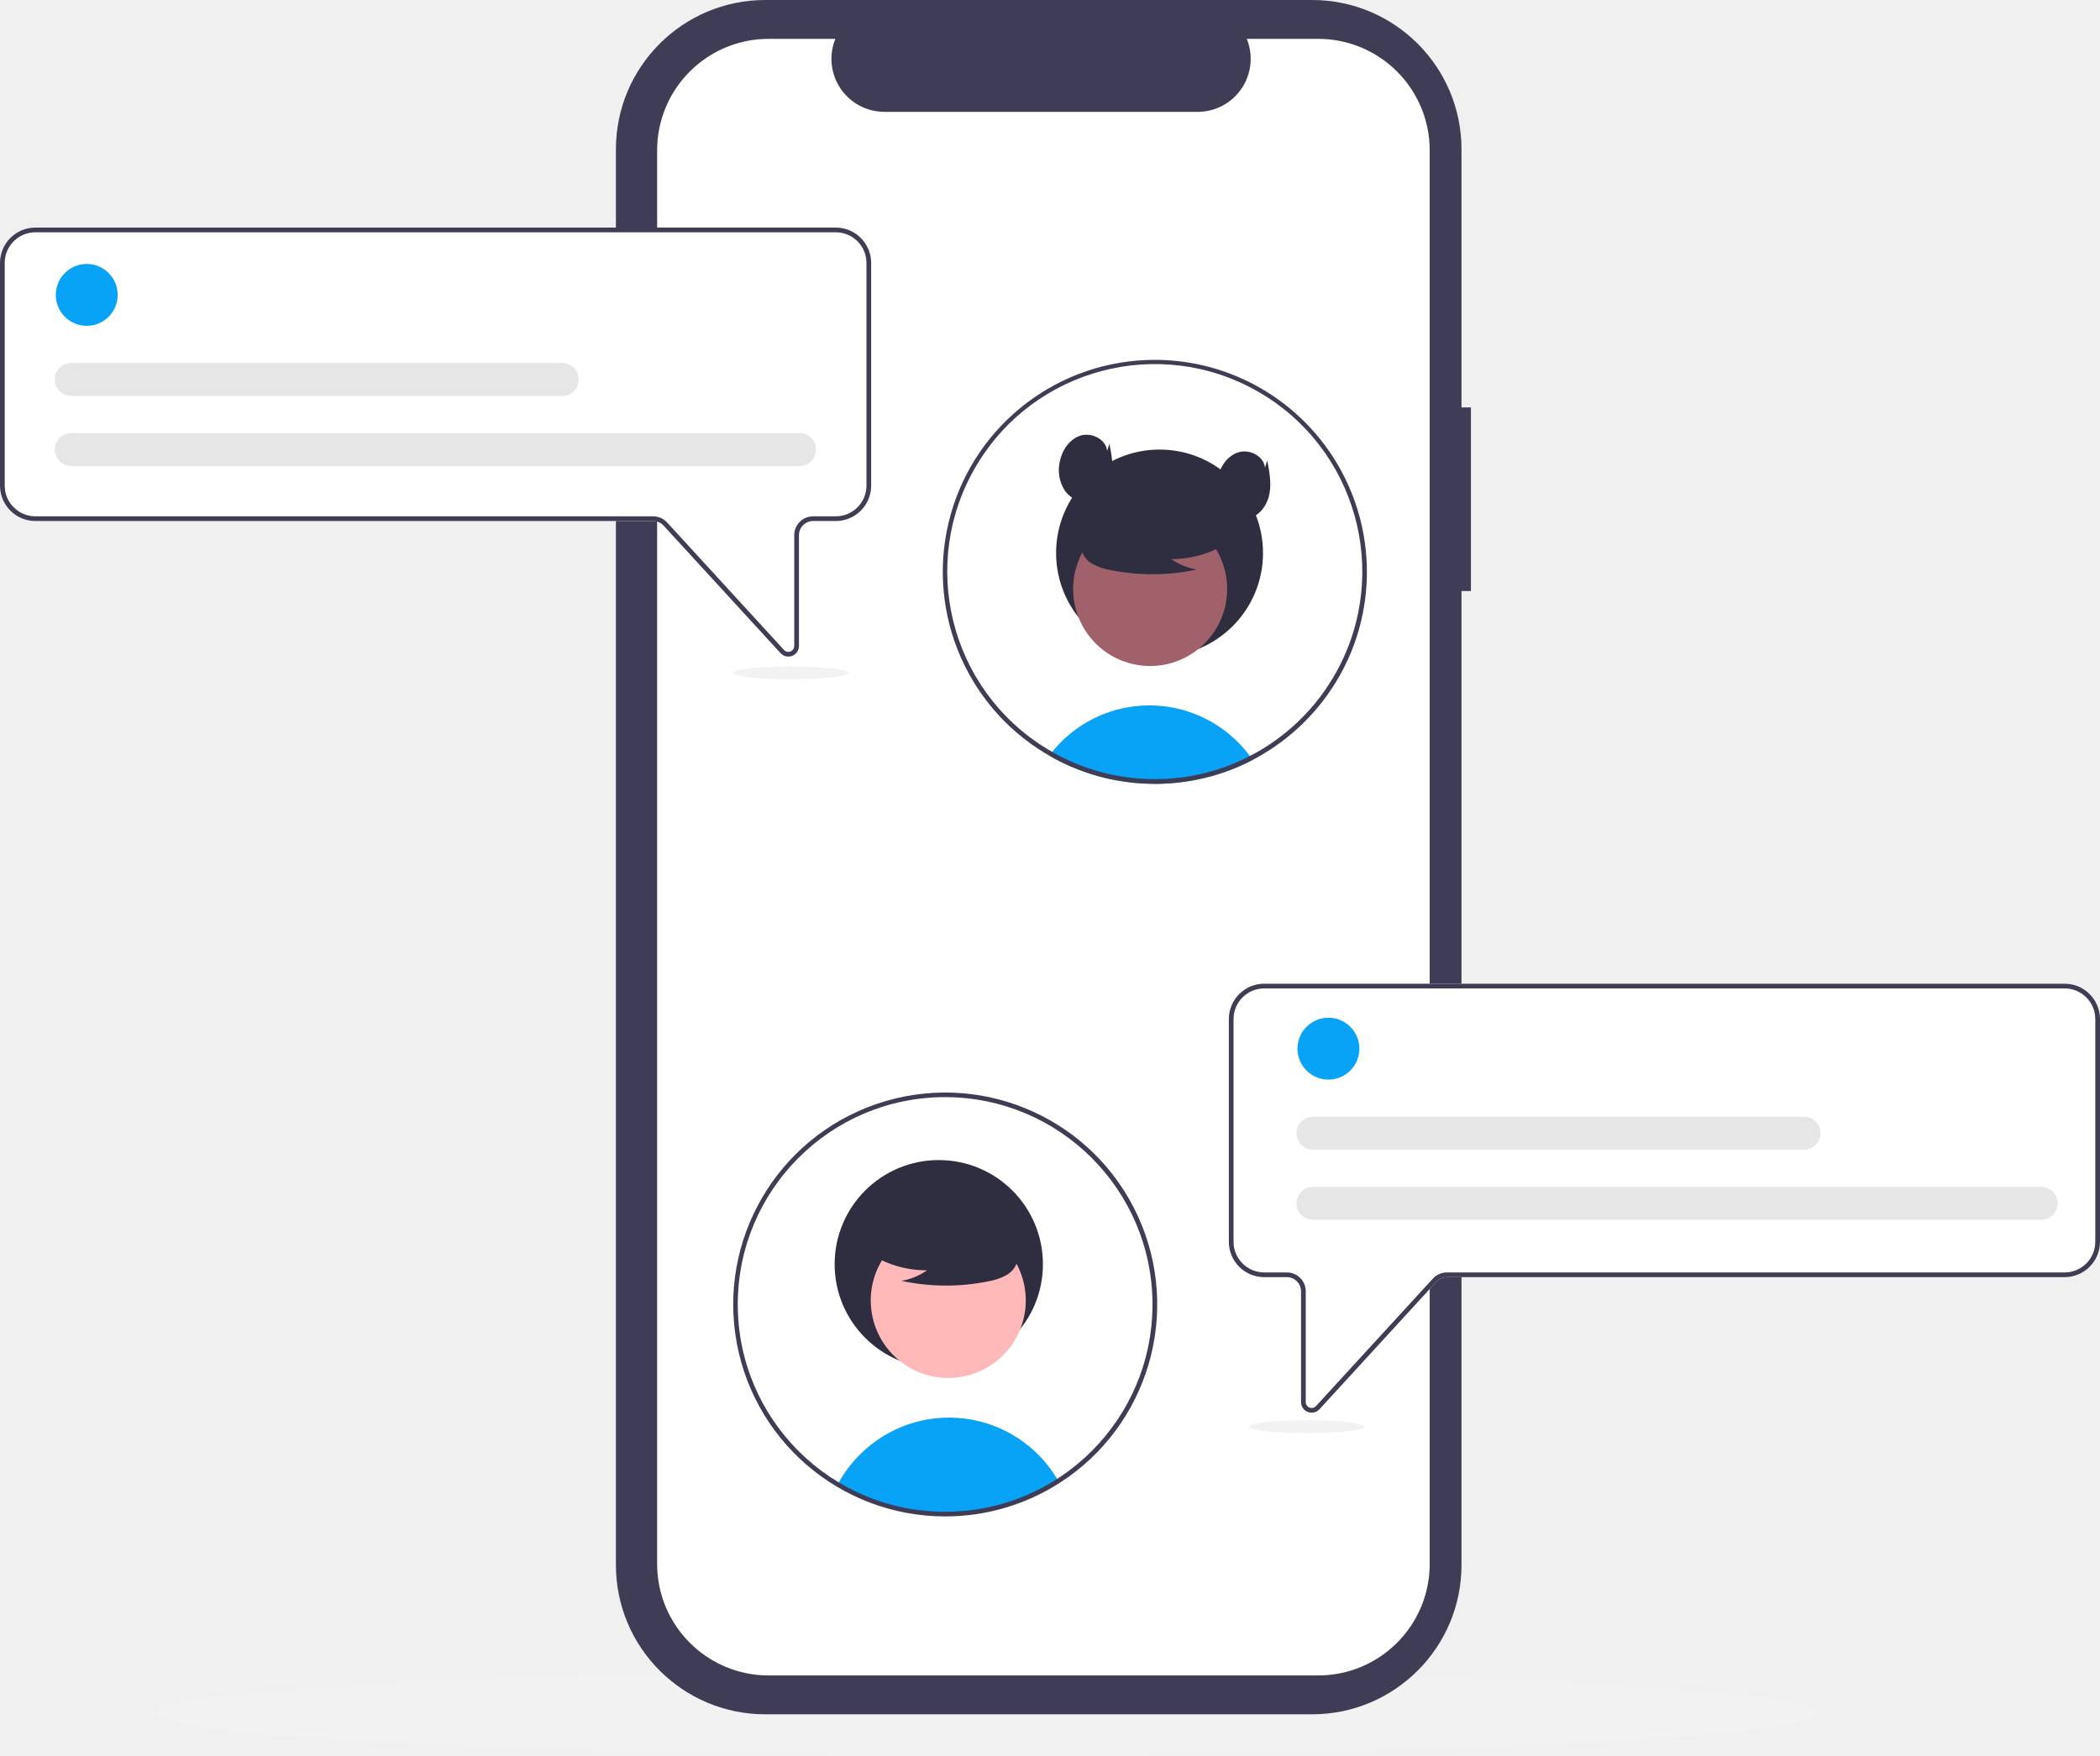
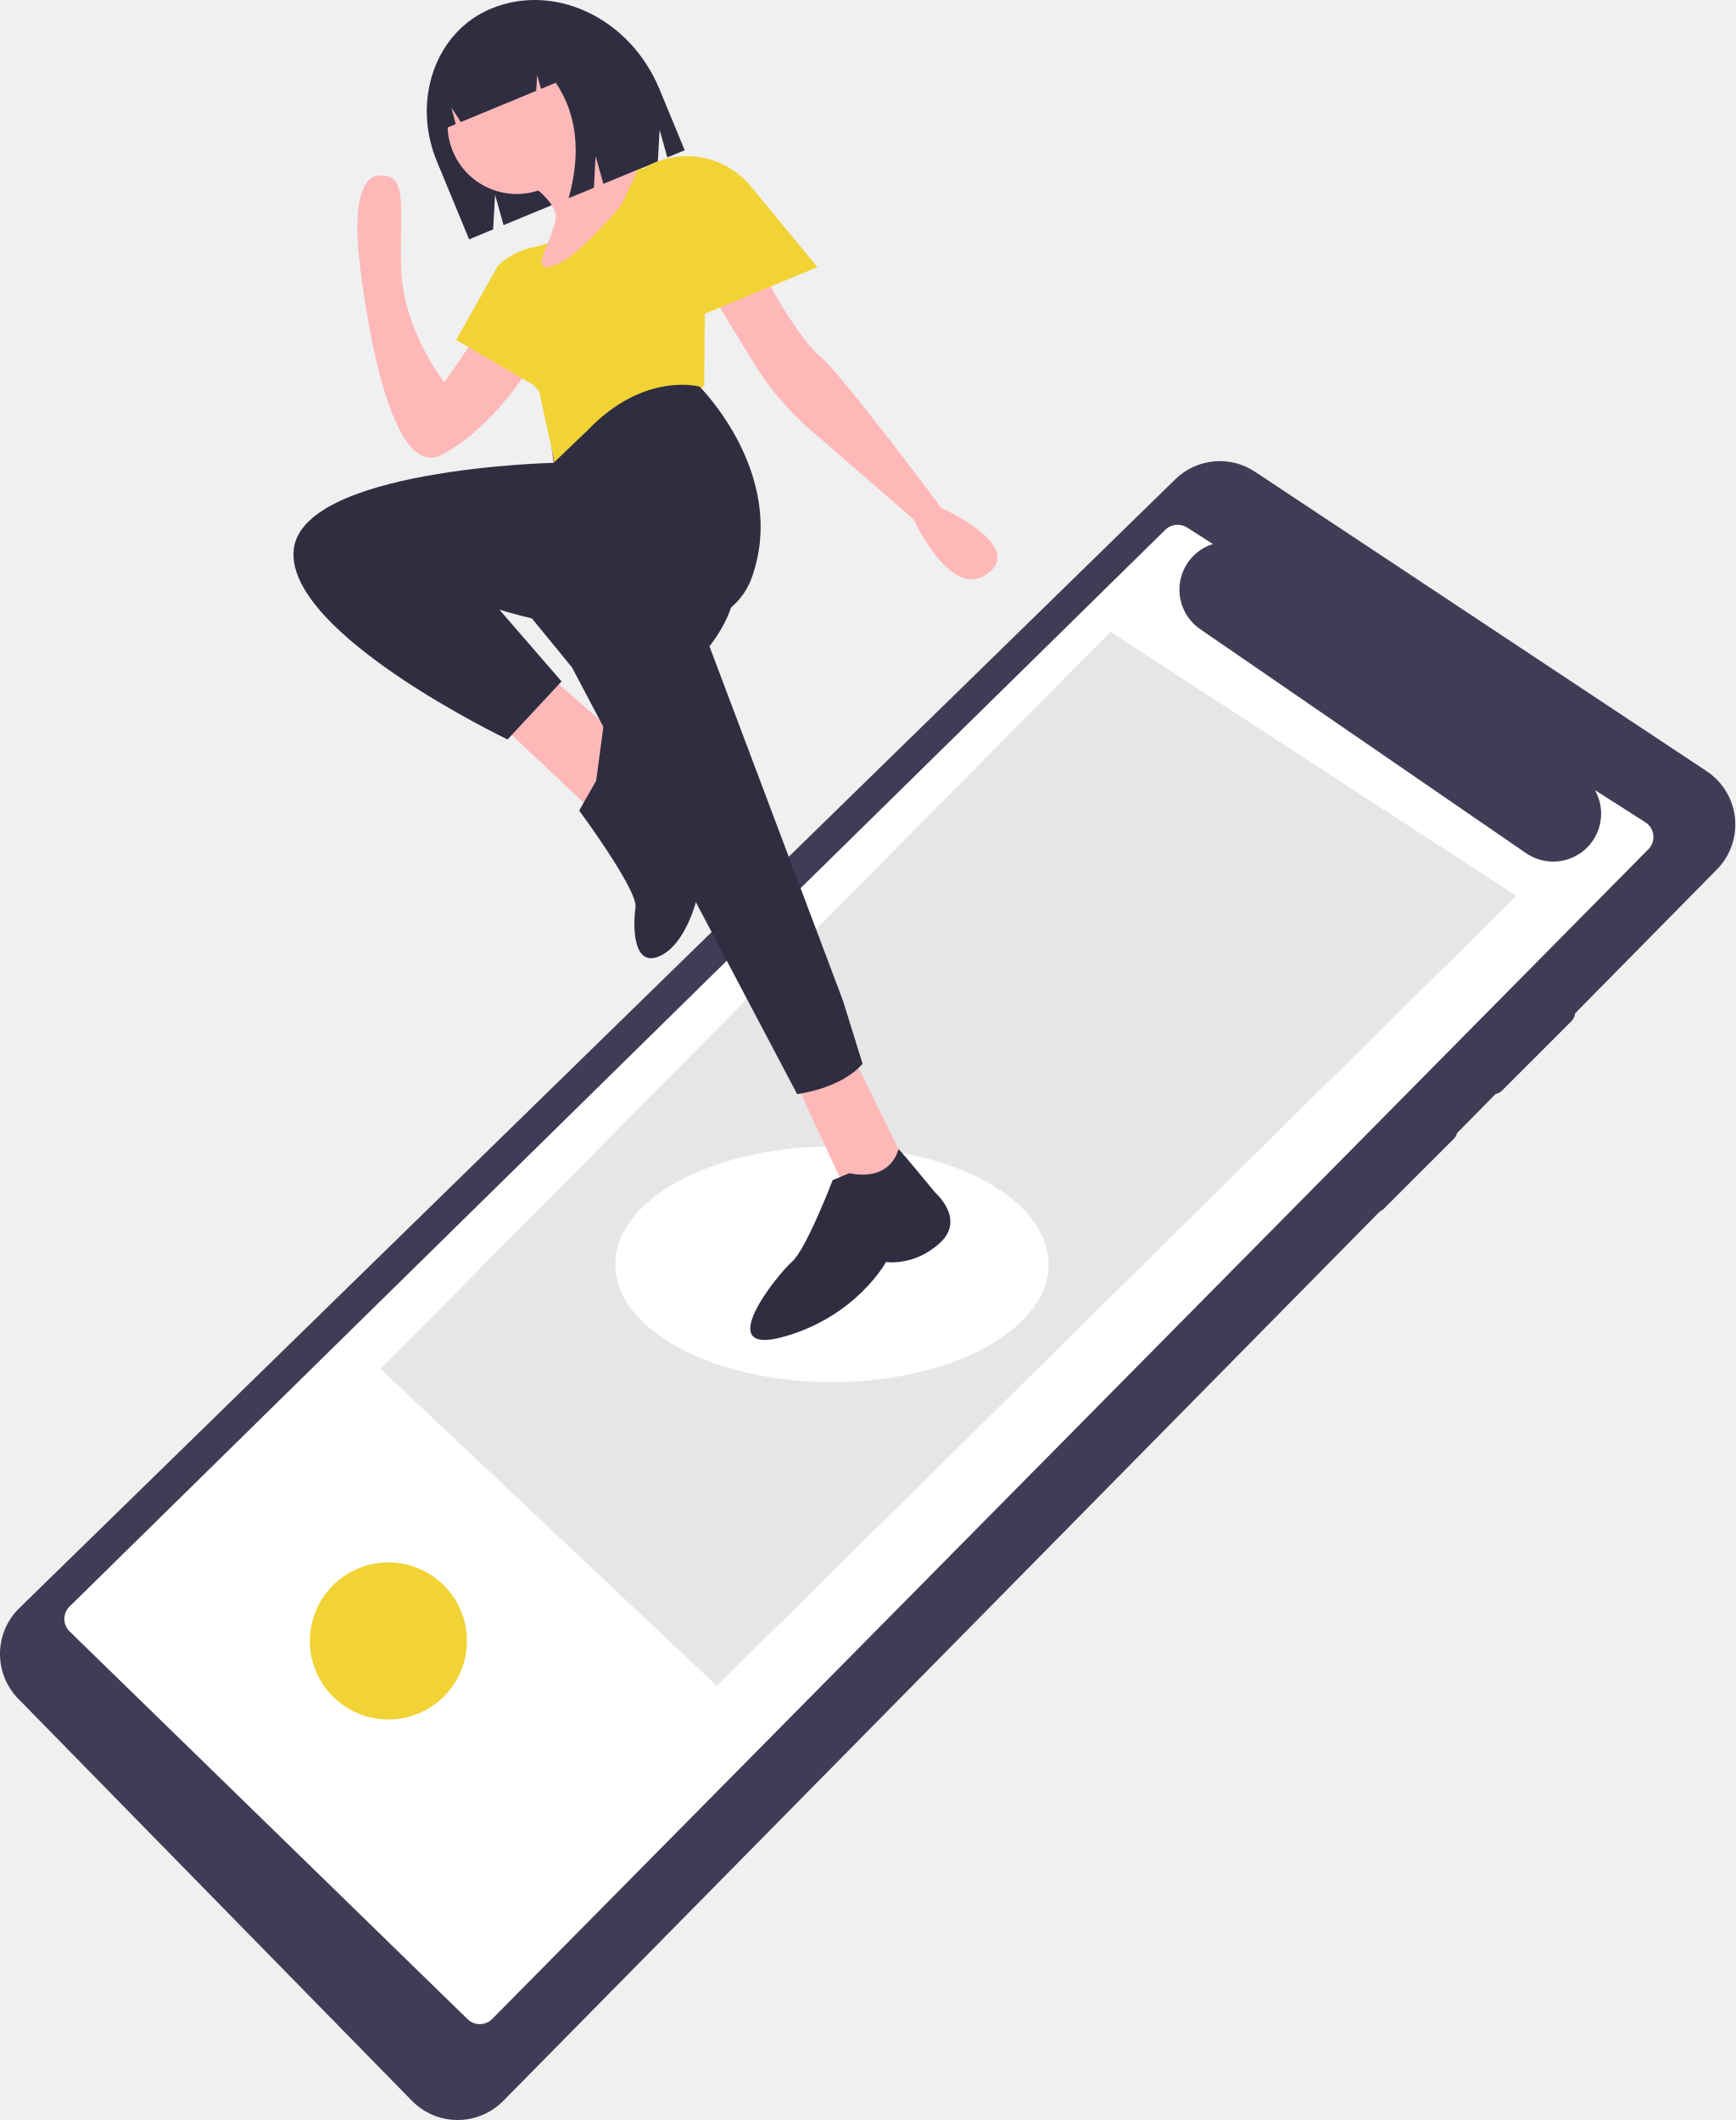
- <svg xmlns="http://www.w3.org/2000/svg" id="b97da3e5-0e47-4f78-a23b-a0e68331254e" data-name="Layer 1" width="891.295" height="745.194" viewBox="0 0 891.295 745.194">
-   <ellipse cx="418.644" cy="727.194" rx="352" ry="18" fill="#f2f2f2" />
-   <path d="M778.65,250.35h-3.999V140.805a63.402,63.402,0,0,0-63.402-63.402H479.162a63.402,63.402,0,0,0-63.402,63.402v600.974a63.402,63.402,0,0,0,63.402,63.402H711.249a63.402,63.402,0,0,0,63.402-63.402V328.326h3.999Z" transform="translate(-154.3525 -77.40283)" fill="#3f3d56" />
-   <path d="M761.156,141.247v600.09a47.351,47.351,0,0,1-47.35,47.35h-233.2a47.351,47.351,0,0,1-47.35-47.35v-600.09a47.351,47.351,0,0,1,47.35-47.35h28.29a22.507,22.507,0,0,0,20.83,30.99h132.96a22.507,22.507,0,0,0,20.83-30.99h30.29A47.351,47.351,0,0,1,761.156,141.247Z" transform="translate(-154.3525 -77.40283)" fill="#fff" />
-   <path d="M686.03,400.003q-2.325,1.215-4.73,2.3-2.19.99-4.45,1.86c-.55.21-1.11.42-1.67.63a89.528,89.528,0,0,1-13.6,3.75q-3.435.675-6.96,1.06-2.91.33-5.88.47c-1.41.07-2.82.1-4.24.1a89.841,89.841,0,0,1-16.76-1.57c-1.44-.26-2.85-.57-4.26-.91a88.778,88.778,0,0,1-19.67-7.26c-.56-.28-1.12-.58-1.68-.87-.83-.44-1.64-.9-2.45-1.38.39-.54.81-1.07,1.24-1.59a53.034,53.034,0,0,1,78.87-4.1,54.277,54.277,0,0,1,5.06,5.86C685.26,398.893,685.65,399.443,686.03,400.003Z" transform="translate(-154.3525 -77.40283)" fill="#08a2f6" />
-   <circle cx="492.143" cy="234.764" r="43.91" fill="#2f2e41" />
-   <circle cx="642.499" cy="327.462" r="32.681" transform="translate(-232.6876 270.9066) rotate(-28.66315)" fill="#a0616a" />
-   <path d="M676.839,306.906a44.448,44.448,0,0,1-25.402,7.85,27.238,27.238,0,0,0,10.796,4.442,89.628,89.628,0,0,1-36.61.206,23.694,23.694,0,0,1-7.664-2.632,9.699,9.699,0,0,1-4.731-6.327c-.803-4.589,2.772-8.757,6.488-11.567a47.858,47.858,0,0,1,40.217-8.036c4.492,1.161,8.993,3.123,11.911,6.731s3.782,9.17,1.002,12.885Z" transform="translate(-154.3525 -77.40283)" fill="#2f2e41" />
-   <path d="M644.5,230.173a89.987,89.987,0,0,0-46.84,166.83l.58.34q.72.435,1.44.84c.81.48,1.62.94,2.45,1.38.56.29,1.12.59,1.68.87a88.778,88.778,0,0,0,19.67,7.26c1.41.34,2.82.65,4.26.91a89.841,89.841,0,0,0,16.76,1.57c1.42,0,2.83-.03,4.24-.1q2.97-.135,5.88-.47,3.525-.39,6.96-1.06a89.528,89.528,0,0,0,13.6-3.75c.56-.21,1.12-.42,1.67-.63q2.265-.87,4.45-1.86,2.4-1.08,4.73-2.3a90.792,90.792,0,0,0,37.04-35.97c.04-.08.09-.16.13-.24a89.306,89.306,0,0,0,9.65-26.41,90.051,90.051,0,0,0-88.35-107.21Zm77.06,132.45c-.08.14-.15.28-.23.41a88.172,88.172,0,0,1-36.48,35.32q-2.295,1.2-4.67,2.25c-1.31.59-2.65,1.15-4,1.67-.57.22-1.15.44-1.73.64a85.721,85.721,0,0,1-11.73,3.36,84.695,84.695,0,0,1-8.95,1.41c-1.85.2-3.73.34-5.62.41-1.21.05-2.43.08-3.65.08a86.762,86.762,0,0,1-16.22-1.51,85.625,85.625,0,0,1-9.63-2.36,88.466,88.466,0,0,1-13.99-5.67c-.52-.27-1.04-.54-1.55-.82-.73-.39-1.47-.79-2.19-1.22-.54-.3-1.08-.62-1.61-.94-.31-.18-.62-.37-.93-.56a88.069,88.069,0,1,1,123.18-32.47Z" transform="translate(-154.3525 -77.40283)" fill="#3f3d56" />
-   <path d="M624.26,268.863c-.472-4.968-6.558-8.026-11.318-6.526s-7.884,6.293-8.829,11.193a16.057,16.057,0,0,0,2.165,12.122c2.406,3.462,6.827,5.623,10.95,4.744,4.707-1.003,7.968-5.6,8.901-10.321s.007-9.589-.919-14.312Z" transform="translate(-154.3525 -77.40283)" fill="#2f2e41" />
-   <path d="M691.242,275.96c-.472-4.968-6.559-8.026-11.318-6.526s-7.884,6.293-8.829,11.193a16.057,16.057,0,0,0,2.165,12.122c2.406,3.462,6.827,5.623,10.95,4.744,4.707-1.003,7.968-5.6,8.901-10.321s.007-9.589-.919-14.312Z" transform="translate(-154.3525 -77.40283)" fill="#2f2e41" />
-   <path d="M488.936,356.142a4.475,4.475,0,0,1-3.307-1.464L436.008,300.544a6.02,6.02,0,0,0-4.426-1.947H169.362a15.026,15.026,0,0,1-15.009-15.009V189.025a15.026,15.026,0,0,1,15.009-15.009H509.087A15.026,15.026,0,0,1,524.096,189.025v94.562A15.026,15.026,0,0,1,509.087,298.597h-9.631a6.012,6.012,0,0,0-6.005,6.005v47.033a4.474,4.474,0,0,1-2.87,4.196A4.526,4.526,0,0,1,488.936,356.142Z" transform="translate(-154.3525 -77.40283)" fill="#fff" />
-   <path d="M488.936,356.142a4.475,4.475,0,0,1-3.307-1.464L436.008,300.544a6.02,6.02,0,0,0-4.426-1.947H169.362a15.026,15.026,0,0,1-15.009-15.009V189.025a15.026,15.026,0,0,1,15.009-15.009H509.087A15.026,15.026,0,0,1,524.096,189.025v94.562A15.026,15.026,0,0,1,509.087,298.597h-9.631a6.012,6.012,0,0,0-6.005,6.005v47.033a4.474,4.474,0,0,1-2.87,4.196A4.526,4.526,0,0,1,488.936,356.142ZM169.362,176.016A13.024,13.024,0,0,0,156.353,189.025v94.562a13.024,13.024,0,0,0,13.009,13.009H431.581a8.024,8.024,0,0,1,5.9,2.596l49.622,54.133a2.503,2.503,0,0,0,4.347-1.691v-47.033a8.014,8.014,0,0,1,8.005-8.005H509.087a13.024,13.024,0,0,0,13.009-13.009V189.025A13.024,13.024,0,0,0,509.087,176.016Z" transform="translate(-154.3525 -77.40283)" fill="#3f3d56" />
-   <circle cx="36.816" cy="125.193" r="13.134" fill="#08a2f6" />
-   <path d="M493.764,275.269H184.684a7.005,7.005,0,1,1,0-14.009H493.764a7.005,7.005,0,0,1,0,14.009Z" transform="translate(-154.3525 -77.40283)" fill="#e6e6e6" />
-   <path d="M393.073,245.5H184.684a7.005,7.005,0,1,1,0-14.009H393.073a7.005,7.005,0,0,1,0,14.009Z" transform="translate(-154.3525 -77.40283)" fill="#e6e6e6" />
-   <path d="M709.419,676.831a4.474,4.474,0,0,1-2.87-4.196v-47.033a6.012,6.012,0,0,0-6.005-6.005H690.913a15.026,15.026,0,0,1-15.009-15.009V510.025A15.026,15.026,0,0,1,690.913,495.016H1030.638a15.026,15.026,0,0,1,15.009,15.009v94.562a15.026,15.026,0,0,1-15.009,15.009H768.419a6.02,6.02,0,0,0-4.426,1.947l-49.622,54.133a4.475,4.475,0,0,1-3.307,1.464A4.526,4.526,0,0,1,709.419,676.831Z" transform="translate(-154.3525 -77.40283)" fill="#fff" />
-   <path d="M709.419,676.831a4.474,4.474,0,0,1-2.87-4.196v-47.033a6.012,6.012,0,0,0-6.005-6.005H690.913a15.026,15.026,0,0,1-15.009-15.009V510.025A15.026,15.026,0,0,1,690.913,495.016H1030.638a15.026,15.026,0,0,1,15.009,15.009v94.562a15.026,15.026,0,0,1-15.009,15.009H768.419a6.02,6.02,0,0,0-4.426,1.947l-49.622,54.133a4.475,4.475,0,0,1-3.307,1.464A4.526,4.526,0,0,1,709.419,676.831ZM690.913,497.016A13.024,13.024,0,0,0,677.904,510.025v94.562A13.024,13.024,0,0,0,690.913,617.597h9.631a8.014,8.014,0,0,1,8.005,8.005v47.033a2.503,2.503,0,0,0,4.347,1.691l49.622-54.133a8.024,8.024,0,0,1,5.9-2.596h262.22a13.024,13.024,0,0,0,13.009-13.009V510.025a13.024,13.024,0,0,0-13.009-13.009Z" transform="translate(-154.3525 -77.40283)" fill="#3f3d56" />
-   <path d="M603.53,706.113a89.069,89.069,0,0,1-93.65,1.49,54.129,54.129,0,0,1,9.4-12.65,53.433,53.433,0,0,1,83.91,10.57C603.3,705.713,603.42,705.913,603.53,706.113Z" transform="translate(-154.3525 -77.40283)" fill="#08a2f6" />
-   <circle cx="398.443" cy="536.688" r="44.202" fill="#2f2e41" />
-   <circle cx="556.819" cy="629.489" r="32.898" transform="translate(-416.965 738.7288) rotate(-61.33685)" fill="#ffb8b8" />
-   <path d="M522.25,608.796a44.744,44.744,0,0,0,25.571,7.902,27.419,27.419,0,0,1-10.868,4.471,90.223,90.223,0,0,0,36.853.207,23.852,23.852,0,0,0,7.715-2.65,9.764,9.764,0,0,0,4.762-6.369c.809-4.619-2.791-8.816-6.531-11.644a48.176,48.176,0,0,0-40.484-8.09c-4.522,1.169-9.053,3.144-11.99,6.776s-3.807,9.231-1.009,12.971Z" transform="translate(-154.3525 -77.40283)" fill="#2f2e41" />
-   <path d="M555.5,721.173a89.972,89.972,0,1,1,48.571-14.219A89.88,89.88,0,0,1,555.5,721.173Zm0-178a88.008,88.008,0,1,0,88,88A88.1,88.1,0,0,0,555.5,543.173Z" transform="translate(-154.3525 -77.40283)" fill="#3f3d56" />
-   <circle cx="563.816" cy="445.193" r="13.134" fill="#08a2f6" />
-   <path d="M1020.764,595.269H711.684a7.005,7.005,0,1,1,0-14.009h309.08a7.005,7.005,0,0,1,0,14.009Z" transform="translate(-154.3525 -77.40283)" fill="#e6e6e6" />
-   <path d="M920.073,565.5H711.684a7.005,7.005,0,1,1,0-14.009H920.073a7.005,7.005,0,0,1,0,14.009Z" transform="translate(-154.3525 -77.40283)" fill="#e6e6e6" />
-   <ellipse cx="554.644" cy="605.661" rx="24.504" ry="2.72" fill="#f2f2f2" />
-   <ellipse cx="335.644" cy="285.661" rx="24.504" ry="2.72" fill="#f2f2f2" />
+ <svg xmlns="http://www.w3.org/2000/svg" id="a13fd89d-c9a8-4ed3-ad7e-535470541f99" data-name="Layer 1" width="596.672" height="728.998" viewBox="0 0 596.672 728.998">
+   <path d="M308.273,638.503a22.049,22.049,0,0,0-.45,31.025L443.203,807.787a22,22,0,0,0,31.344.303L891.858,384.62a22.002,22.002,0,0,0-3.517-34.024L733.1,247.667a21.871,21.871,0,0,0-27.378,2.695Z" transform="translate(-301.664 -85.50104)" fill="#3f3d56" />
+   <path d="M867.395,368.248l-17.308-11.035a16.49,16.49,0,0,1-23.734,21.652l-112-77a16.48,16.48,0,0,1,4.357-29.301l-8.917-5.685a6,6,0,0,0-7.494.842L325.524,637.988a6,6,0,0,0,.152,8.583L462.512,779.902a6,6,0,0,0,8.352-.116L868.405,377.556A6,6,0,0,0,867.395,368.248Z" transform="translate(-301.664 -85.50104)" fill="#fff" />
+   <polygon points="130.873 470.728 246.456 579.706 521.379 308.086 381.853 217.271 130.873 470.728" fill="#e6e6e6" />
+   <path d="M812.357,460.621a4.097,4.097,0,0,0,5.657,0l24.042-24.042a4.006,4.006,0,0,0,0-5.657,4.097,4.097,0,0,0-5.657,0l-24.042,24.042a4.006,4.006,0,0,0,0,5.657Z" transform="translate(-301.664 -85.50104)" fill="#3f3d56" />
+   <path d="M771.857,501.122a4.007,4.007,0,0,0,5.657,0l24.042-24.042a4,4,0,1,0-5.657-5.657l-24.042,24.042A4.006,4.006,0,0,0,771.857,501.122Z" transform="translate(-301.664 -85.50104)" fill="#3f3d56" />
+   <circle cx="133.543" cy="564.271" r="27" fill="#f2d335" />
+   <ellipse cx="286.043" cy="434.771" rx="74.5" ry="40.5" fill="#fff" />
+   <path d="M491.671,169.159l-.891,8.087-.524,4.786-2.578,23.408s-1.965,3.65-5.48,8.767c-5.846,8.505-16.004,21.06-28.611,27.668-20.201,10.585-28.167-65.436-28.167-65.436s-4.365-29.475,6.359-30.556,7.035,11.614,7.85,32.502,14.822,38.557,14.822,38.557,14.908-20.685,21.459-34.564c3.412-7.231,7.55-10.516,10.725-11.996l.009-.004a13.145,13.145,0,0,1,3.299-1.073A7.81,7.81,0,0,1,491.671,169.159Z" transform="translate(-301.664 -85.50104)" fill="#ffb8b8" />
+   <path d="M458.492,202.425l32.881,19.116,17.904-31.903-4.044-14.389h0a24.729,24.729,0,0,0-32.313,1.584Z" transform="translate(-301.664 -85.50104)" fill="#f2d335" />
+   <path d="M470.525,88.468h0c-19.034,7.869-27.386,31.372-18.654,52.496L462.966,167.802l8.254-3.412.668-11.919,2.916,10.438,53.055-21.932.607-10.836,2.651,9.489,5.973-2.469L528.38,116.087C518.331,91.779,492.429,79.413,470.525,88.468Z" transform="translate(-301.664 -85.50104)" fill="#2f2e41" />
+   <path d="M489.448,225.933l3.347,24.31,52.639-23.994-8.448-17.733S492.577,214.586,489.448,225.933Z" transform="translate(-301.664 -85.50104)" fill="#a0616a" />
+   <polygon points="172.549 249.504 205.497 280.567 213.435 253.827 189.035 232.635 172.549 249.504" fill="#ffb8b8" />
+   <polygon points="273.458 372.003 293.508 415.101 314.498 406.425 293.493 363.721 273.458 372.003" fill="#ffb8b8" />
+   <path d="M475.775,287.44l22.556,27.54L575.745,461.715s14.934-1.705,22.503-10.42l-6.769-21.778-45.878-121.79s14.183-17.034,6.754-29.602-19.694-28.723-19.694-28.723Z" transform="translate(-301.664 -85.50104)" fill="#2f2e41" />
+   <path d="M593.696,488.925l-5.724,2.366s-9.12,23.878-14.056,28.152-27.807,32.72-2.772,25.722,35.173-25.711,35.173-25.711,9.604,1.615,18.522-6.539-1.54-17.237-1.54-17.237-12.541-15.247-12.682-15.027S608.3,491.824,593.696,488.925Z" transform="translate(-301.664 -85.50104)" fill="#2f2e41" />
+   <circle cx="479.317" cy="128.465" r="23.745" transform="translate(-314.3851 107.3566) rotate(-22.45948)" fill="#ffb8b8" />
+   <path d="M523.587,143.677l-6.615,12.588-.889,1.686,3.779,11.843-37.208,15.381s3.257-6.496,6.089-12.996c.052-.144.11-.302.181-.455.383-.884.719-1.693,1.021-2.422.158-.401.315-.778.451-1.125.222-.572.442-1.121.661-1.67a.036.036,0,0,0,.002-.023,40.294,40.294,0,0,0,1.415-4.361l.006-.013a11.999,11.999,0,0,0,.249-1.209c.89-5.954-9.732-12.733-9.732-12.733l16.651-19.171c5.01,10.038,16.614,13.329,21.599,14.307C522.701,143.586,523.587,143.677,523.587,143.677Z" transform="translate(-301.664 -85.50104)" fill="#ffb8b8" />
+   <path d="M641.365,282.663c-12.733,9.732-25.519-18.495-25.519-18.495l-35.681-30.99A97.753,97.753,0,0,1,560.916,210.449l-16.159-26.37-.69,2.195.004.009-1.947,2.235-24.762-17.691-6.94-4.951-3.155-7.633,11.55-12.594,5.724-2.366s.116-.07.328-.18c2.519-1.365,19.181-9.593,26.972,6.768,3.059,6.421,5.277,11.872,6.862,16.212a136.33,136.33,0,0,0,17.846,33.745c2.723,3.726,5.313,6.87,7.212,8.342,6.577,5.101,41.626,52.053,41.626,52.053S654.099,272.93,641.365,282.663Z" transform="translate(-301.664 -85.50104)" fill="#ffb8b8" />
+   <path d="M492.472,162.125c.005.121-.092,1.155-2.078,6.053A49.827,49.827,0,0,0,492.472,162.125Z" transform="translate(-301.664 -85.50104)" fill="#d0cde1" />
+   <path d="M544.477,184.753l-.406,1.531-.294,31.488s-12.476,22.572-26.621,26.186c-8.042,1.808-23.119-6.114-24.467,2.018L487.081,220.209l-4.883-6.002c-.57-.703-1.213-1.476-1.923-2.355-6.806-8.357-.65-23.191-.65-23.191l7.01-18.28.009-.004a13.145,13.145,0,0,1,3.299-1.073c-.302.728-.638,1.537-1.021,2.422-.071.152-.129.31-.181.455-2.112,5.241.216,5.496,2.039,5.067a9.093,9.093,0,0,0,1.743-.62c4.215-1.072,11.482-8.165,16.668-13.727,3.53-3.783,6.102-6.857,6.102-6.857l5.174-11.076.777-1.662c1.456.28,2.343.372,2.343.372l.954-.394s.116-.07.328-.18L521.857,148.122a17.476,17.476,0,0,0-.712,16.672h0Z" transform="translate(-301.664 -85.50104)" fill="#f2d335" />
+   <path d="M503.721,233.438l-11.697,11.213s-87.845,2.009-89.434,30.593S476.185,339.775,476.185,339.775l18.559-19.96-21.372-24.678s74.661,23.874,86.91-11.351-18.073-65.338-18.073-65.338S523.234,213.084,503.721,233.438Z" transform="translate(-301.664 -85.50104)" fill="#2f2e41" />
+   <path d="M506.64,353.996l-5.826,10.228s20.253,27.375,19.363,33.328-1.093,21.677,9.007,16.384,14.844-26.244,13.432-32.363-1.833-26.053-1.833-26.053.406-31.447-8.575-28.851-22.921,7.61-22.921,7.61Z" transform="translate(-301.664 -85.50104)" fill="#2f2e41" />
+   <path d="M484.679,94.954a19.559,19.559,0,0,0-17.27-1.382l-.677.28c-13.046,5.393-18.742,21.57-12.722,36.133l0,0,4.371-1.807-1.515-5.666,3.257,4.946L486.049,116.74l.293-5.444,1.336,4.771,5.101-2.108q10.9,16.254,4.399,39.702l8.689-3.592.586-10.888,2.673,9.541,16.563-6.847-5.387-22.26C513.826,103.953,499.237,94.434,484.679,94.954Z" transform="translate(-301.664 -85.50104)" fill="#2f2e41" />
+   <path d="M582.741,177.375l-50.132,20.724-16.079-38.896,6.592-15.882h0a28.449,28.449,0,0,1,36.693,6.238Z" transform="translate(-301.664 -85.50104)" fill="#f2d335" />
</svg>
